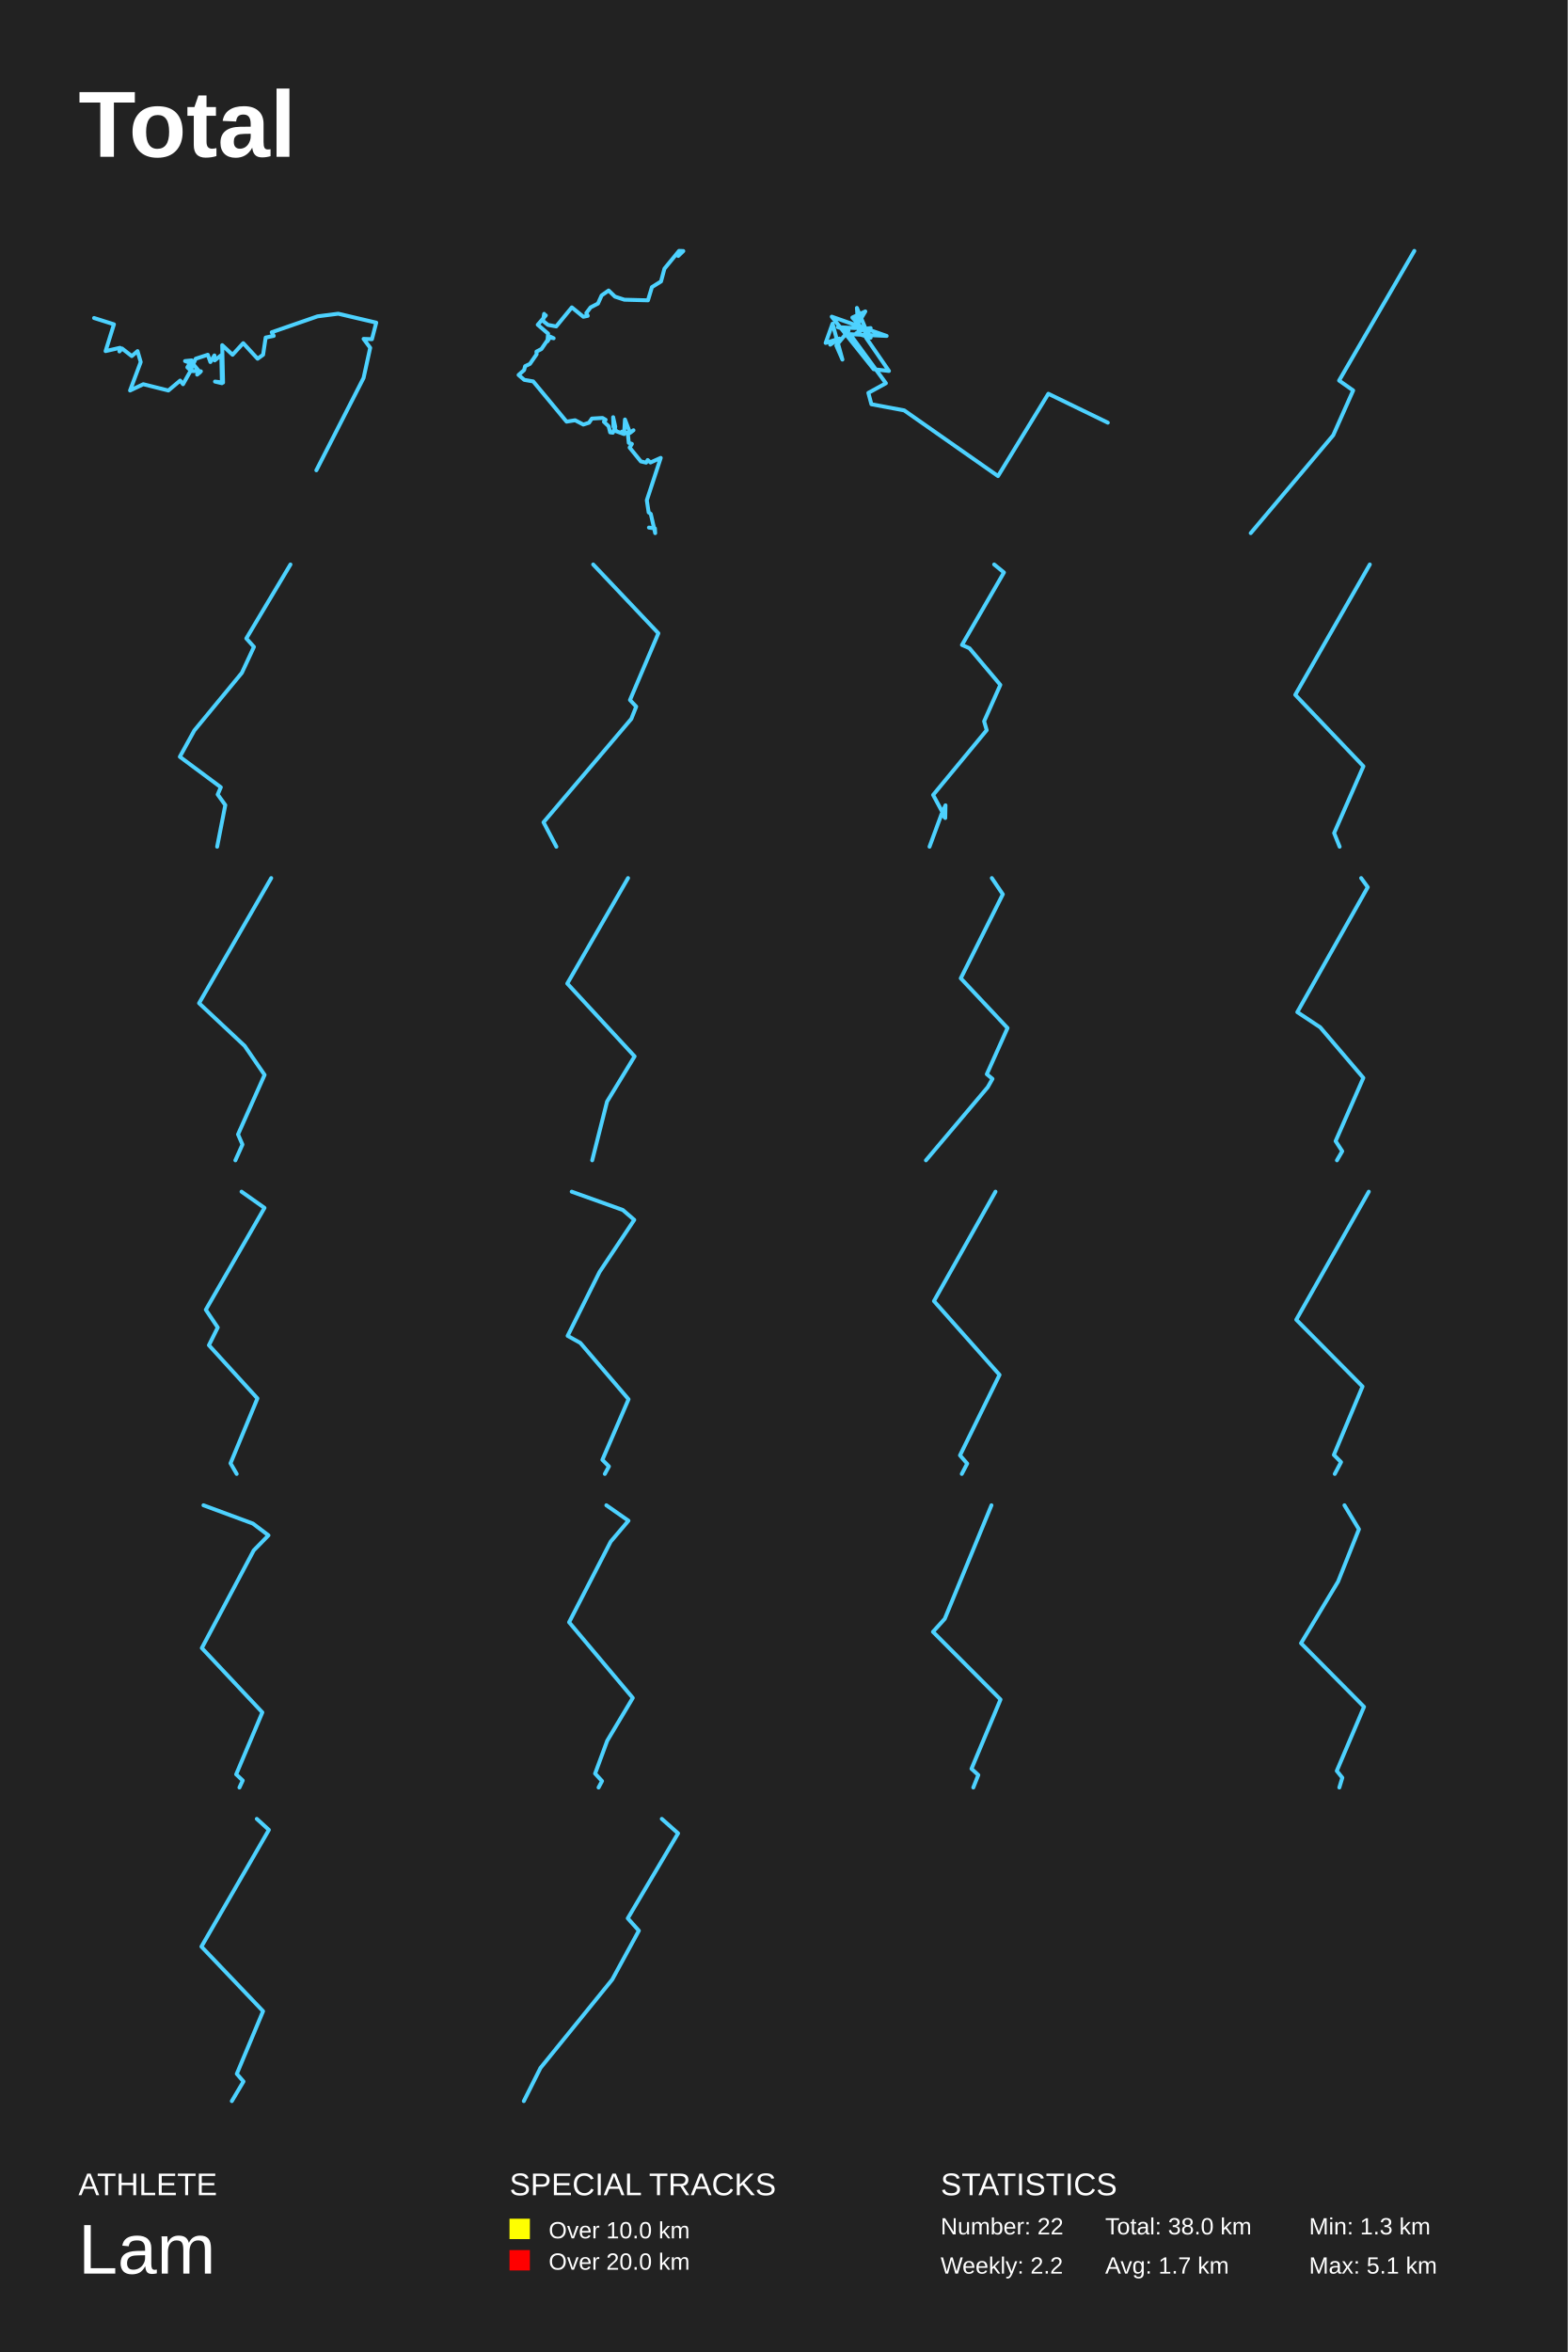
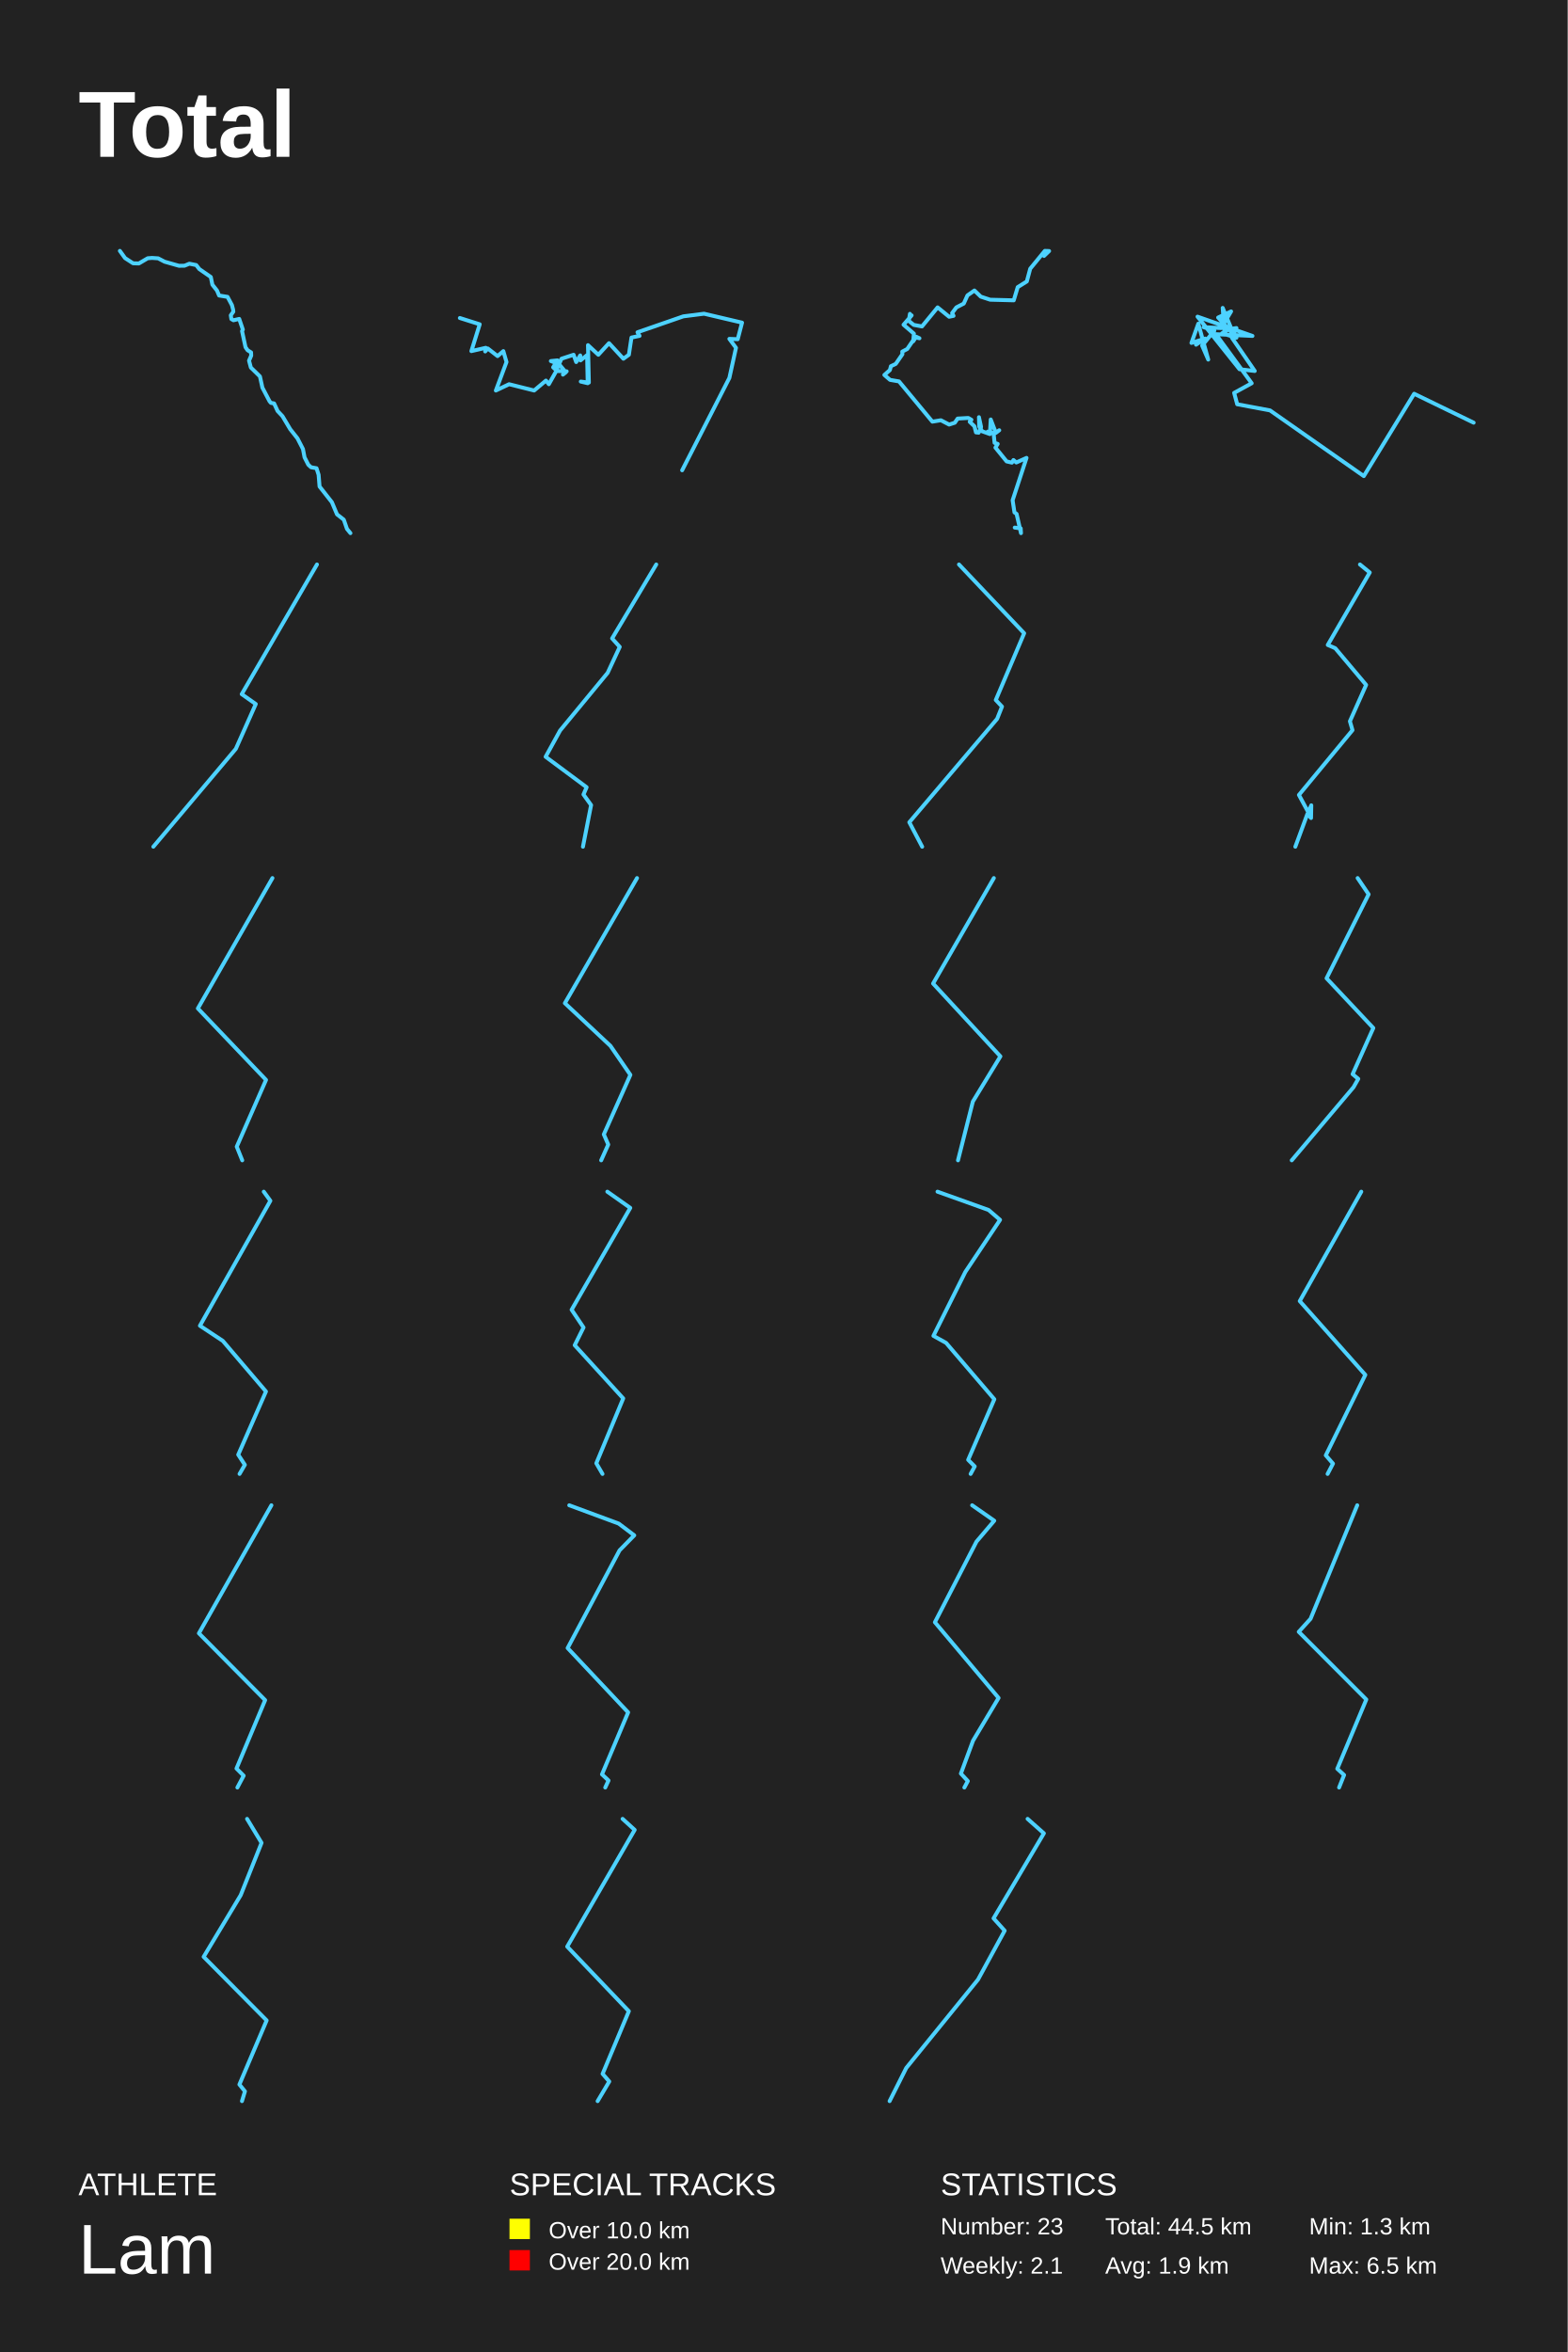
<svg xmlns="http://www.w3.org/2000/svg" baseProfile="full" height="300mm" version="1.1" viewBox="0,0,200,300" width="200mm">
  <defs />
  <rect fill="#222222" height="300" width="200" x="0" y="0" />
  <text fill="#FFFFFF" style="font-size:12px; font-family:Arial; font-weight:bold;" x="10" y="20">Total</text>
  <text fill="#FFFFFF" style="font-size:4px; font-family:Arial" x="10" y="280">ATHLETE</text>
  <text fill="#FFFFFF" style="font-size:9px; font-family:Arial" x="10" y="290">Lam</text>
  <text fill="#FFFFFF" style="font-size:4px; font-family:Arial" x="65" y="280">SPECIAL TRACKS</text>
  <rect fill="yellow" height="2.6" width="2.6" x="65" y="283" />
  <text fill="#FFFFFF" style="font-size:3px; font-family:Arial" x="70" y="285.5">Over 10.0 km</text>
  <rect fill="red" height="2.6" width="2.6" x="65" y="287" />
  <text fill="#FFFFFF" style="font-size:3px; font-family:Arial" x="70" y="289.5">Over 20.0 km</text>
  <text fill="#FFFFFF" style="font-size:4px; font-family:Arial" x="120" y="280">STATISTICS</text>
-   <text fill="#FFFFFF" style="font-size:3px; font-family:Arial" x="120" y="285">Number: 22</text>
-   <text fill="#FFFFFF" style="font-size:3px; font-family:Arial" x="120" y="290">Weekly: 2.2</text>
-   <text fill="#FFFFFF" style="font-size:3px; font-family:Arial" x="141" y="285">Total: 38.0 km</text>
-   <text fill="#FFFFFF" style="font-size:3px; font-family:Arial" x="141" y="290">Avg: 1.7 km</text>
+   <text fill="#FFFFFF" style="font-size:3px; font-family:Arial" x="120" y="285">Number: 23</text>
+   <text fill="#FFFFFF" style="font-size:3px; font-family:Arial" x="120" y="290">Weekly: 2.1</text>
+   <text fill="#FFFFFF" style="font-size:3px; font-family:Arial" x="141" y="285">Total: 44.5 km</text>
+   <text fill="#FFFFFF" style="font-size:3px; font-family:Arial" x="141" y="290">Avg: 1.9 km</text>
  <text fill="#FFFFFF" style="font-size:3px; font-family:Arial" x="167" y="285">Min: 1.3 km</text>
-   <text fill="#FFFFFF" style="font-size:3px; font-family:Arial" x="167" y="290">Max: 5.1 km</text>
-   <polyline fill="none" points="12.0,40.563 14.535,41.365 13.469,44.785 15.306,44.363 15.233,44.828 15.563,44.447 16.812,45.419 17.547,44.785 17.951,46.179 16.592,49.81 18.282,49.008 21.478,49.81 22.984,48.543 23.351,49.008 24.306,47.319 25.629,47.361 25.151,47.783 25.518,47.488 24.637,46.432 23.608,46.052 24.453,45.968 23.902,46.854 24.306,47.234 24.967,45.756 26.51,45.25 26.841,46.179 27.355,45.334 27.392,45.968 28.237,45.292 28.31,48.881 27.429,48.67 28.457,48.797 28.347,44.025 29.669,45.25 31.029,43.772 32.865,45.756 33.563,45.25 33.894,43.054 34.922,42.843 34.665,42.378 40.506,40.352 43.151,40.014 48.0,41.154 47.449,43.265 46.384,43.223 47.229,44.363 46.384,48.206 40.359,59.986" stroke="#4DD2FF" stroke-linecap="round" stroke-linejoin="round" stroke-width="0.5" />
-   <polyline fill="none" points="86.668,32.274 86.523,32.646 87.175,32.02 86.632,32.0 84.766,34.272 84.331,35.898 83.171,36.623 82.664,38.307 79.656,38.229 78.46,37.837 77.645,37.054 76.757,37.68 76.286,38.719 75.344,39.208 74.8,39.933 74.982,40.286 74.42,40.403 72.952,39.208 70.959,41.637 69.909,41.441 69.274,40.932 69.419,40.031 69.401,40.266 69.637,40.227 68.604,41.422 69.927,42.558 69.836,43.537 70.217,42.949 70.633,43.145 70.09,43.028 69.075,44.516 68.441,44.849 68.459,45.182 67.608,46.416 66.991,46.71 66.865,47.2 66.158,47.826 66.883,48.453 68.024,48.649 72.282,53.781 73.369,53.604 74.42,54.153 75.145,53.918 75.507,53.389 76.866,53.311 77.265,53.546 77.047,53.8 77.645,54.368 77.844,55.152 78.189,55.191 78.497,54.466 78.225,53.213 78.261,54.408 78.642,55.015 79.62,55.367 79.729,53.507 80.381,55.211 80.816,54.878 80.182,55.328 79.348,55.054 80.091,55.25 80.218,56.484 80.616,56.621 80.327,57.091 81.758,58.854 82.428,59.01 82.628,58.677 82.99,58.991 84.294,58.403 82.519,63.809 82.754,65.356 83.026,65.552 83.588,68.0 83.552,67.393 82.791,67.295" stroke="#4DD2FF" stroke-linecap="round" stroke-linejoin="round" stroke-width="0.5" />
-   <polyline fill="none" points="105.917,43.967 107.085,43.184 105.333,43.743 106.209,41.285 107.474,45.866 106.695,44.078 108.252,42.179 106.89,41.732 109.128,41.844 110.393,39.721 108.739,40.503 111.074,43.073 109.225,42.514 110.393,41.844 109.323,39.274 109.517,42.067 111.074,41.844 110.49,43.073 113.409,47.318 111.463,47.095 106.112,40.391 113.117,42.849 108.447,42.626 113.02,48.883 110.782,50.112 111.171,51.564 115.355,52.346 127.323,60.726 133.744,50.224 141.333,53.911" stroke="#4DD2FF" stroke-linecap="round" stroke-linejoin="round" stroke-width="0.5" />
-   <polyline fill="none" points="180.437,32.0 170.838,48.539 172.631,49.801 170.087,55.513 159.563,68.0" stroke="#4DD2FF" stroke-linecap="round" stroke-linejoin="round" stroke-width="0.5" />
-   <polyline fill="none" points="37.056,72.0 31.425,81.433 32.397,82.512 30.855,85.823 24.788,93.177 22.944,96.527 28.173,100.415 27.771,101.339 28.743,102.687 27.704,108.0" stroke="#4DD2FF" stroke-linecap="round" stroke-linejoin="round" stroke-width="0.5" />
-   <polyline fill="none" points="75.677,72.0 83.992,80.773 80.372,89.285 81.164,90.13 80.542,91.69 69.341,104.881 70.981,108.0" stroke="#4DD2FF" stroke-linecap="round" stroke-linejoin="round" stroke-width="0.5" />
-   <polyline fill="none" points="126.832,72.0 128.08,73.019 122.726,82.264 123.678,82.68 127.62,87.359 125.551,92 125.879,93.132 119.046,101.396 120.229,103.585 120.623,102.717 120.59,104.34 120.13,103.811 118.586,108.0" stroke="#4DD2FF" stroke-linecap="round" stroke-linejoin="round" stroke-width="0.5" />
-   <polyline fill="none" points="174.756,72.0 165.244,88.626 173.939,97.743 170.204,106.257 170.905,108.0" stroke="#4DD2FF" stroke-linecap="round" stroke-linejoin="round" stroke-width="0.5" />
-   <polyline fill="none" points="34.602,112.0 25.398,127.957 31.214,133.406 33.755,137.103 30.367,144.692 30.932,145.989 30.028,148.0" stroke="#4DD2FF" stroke-linecap="round" stroke-linejoin="round" stroke-width="0.5" />
-   <polyline fill="none" points="80.124,112.0 72.373,125.452 80.96,134.74 77.447,140.506 75.551,148.0" stroke="#4DD2FF" stroke-linecap="round" stroke-linejoin="round" stroke-width="0.5" />
-   <polyline fill="none" points="126.535,112.0 127.936,114.069 122.573,124.782 128.537,131.127 125.895,137.012 126.615,137.609 126.015,138.667 118.13,148.0" stroke="#4DD2FF" stroke-linecap="round" stroke-linejoin="round" stroke-width="0.5" />
-   <polyline fill="none" points="173.651,112.0 174.493,113.161 165.507,129.097 168.427,131.033 173.931,137.484 170.393,145.548 171.236,146.839 170.562,148.0" stroke="#4DD2FF" stroke-linecap="round" stroke-linejoin="round" stroke-width="0.5" />
-   <polyline fill="none" points="30.816,152.0 33.742,154.068 26.258,167.059 27.778,169.322 26.652,171.584 32.841,178.37 29.409,186.643 30.197,188.0" stroke="#4DD2FF" stroke-linecap="round" stroke-linejoin="round" stroke-width="0.5" />
-   <polyline fill="none" points="72.938,152.0 79.456,154.336 80.916,155.594 76.484,162.243 72.417,170.39 74.033,171.288 80.186,178.476 76.849,186.203 77.683,187.042 77.162,188.0" stroke="#4DD2FF" stroke-linecap="round" stroke-linejoin="round" stroke-width="0.5" />
-   <polyline fill="none" points="127,152.0 119.151,165.953 127.516,175.364 122.474,185.631 123.391,186.684 122.703,188.0" stroke="#4DD2FF" stroke-linecap="round" stroke-linejoin="round" stroke-width="0.5" />
-   <polyline fill="none" points="174.624,152.0 165.376,168.328 173.825,176.853 170.171,185.574 171.085,186.492 170.285,188.0" stroke="#4DD2FF" stroke-linecap="round" stroke-linejoin="round" stroke-width="0.5" />
-   <polyline fill="none" points="25.959,192.0 32.268,194.336 34.25,195.834 32.373,197.751 25.75,210.21 33.468,218.416 30.13,226.323 30.965,227.102 30.548,228.0" stroke="#4DD2FF" stroke-linecap="round" stroke-linejoin="round" stroke-width="0.5" />
-   <polyline fill="none" points="77.358,192.0 80.176,193.968 77.91,196.635 72.604,206.921 80.729,216.572 77.468,222.032 75.921,226.222 76.805,227.175 76.363,228.0" stroke="#4DD2FF" stroke-linecap="round" stroke-linejoin="round" stroke-width="0.5" />
-   <polyline fill="none" points="126.485,192.0 120.529,206.48 119.026,208.14 127.641,216.775 123.94,225.609 124.808,226.406 124.172,228.0" stroke="#4DD2FF" stroke-linecap="round" stroke-linejoin="round" stroke-width="0.5" />
-   <polyline fill="none" points="171.521,192.0 173.367,195.057 170.706,201.733 165.981,209.595 174.019,217.706 170.543,225.879 171.249,226.752 170.869,228.0" stroke="#4DD2FF" stroke-linecap="round" stroke-linejoin="round" stroke-width="0.5" />
-   <polyline fill="none" points="32.762,232.0 34.302,233.403 25.698,248.292 33.559,256.529 30.212,264.522 31.062,265.498 29.575,268.0" stroke="#4DD2FF" stroke-linecap="round" stroke-linejoin="round" stroke-width="0.5" />
-   <polyline fill="none" points="84.431,232.0 86.507,233.843 80.088,244.687 81.504,246.259 78.106,252.494 68.95,263.771 66.826,268.0" stroke="#4DD2FF" stroke-linecap="round" stroke-linejoin="round" stroke-width="0.5" />
+   <text fill="#FFFFFF" style="font-size:3px; font-family:Arial" x="167" y="290">Max: 6.5 km</text>
+   <polyline fill="none" points="15.293,32.0 15.956,32.92 16.978,33.584 17.714,33.605 18.846,32.94 19.399,32.899 20.172,32.95 21.001,33.38 22.833,33.901 23.542,33.891 24.159,33.635 25.033,33.809 25.429,34.32 26.893,35.332 27.095,36.313 27.685,37.059 27.952,37.692 29.029,37.866 29.59,38.919 29.738,39.491 29.765,39.757 29.443,40.217 29.517,40.697 29.784,40.85 30.52,40.677 30.98,42.036 30.879,42.23 31.321,44.284 31.588,44.672 32.03,44.948 32.048,45.357 31.772,46.001 32.002,46.88 33.162,48.014 33.475,49.444 34.387,51.182 34.562,51.386 34.967,51.457 35.418,52.428 36.035,53.082 37.029,54.748 37.95,55.913 38.649,57.272 38.852,58.334 39.331,59.274 39.681,59.601 40.38,59.724 40.647,60.562 40.767,62.054 42.341,64.056 42.995,65.609 43.86,66.284 44.265,67.458 44.707,68.0" stroke="#4DD2FF" stroke-linecap="round" stroke-linejoin="round" stroke-width="0.5" />
+   <polyline fill="none" points="58.667,40.563 61.201,41.365 60.136,44.785 61.973,44.363 61.899,44.828 62.23,44.447 63.479,45.419 64.214,44.785 64.618,46.179 63.259,49.81 64.948,49.008 68.144,49.81 69.65,48.543 70.018,49.008 70.973,47.319 72.295,47.361 71.818,47.783 72.185,47.488 71.303,46.432 70.275,46.052 71.12,45.968 70.569,46.854 70.973,47.234 71.634,45.756 73.177,45.25 73.507,46.179 74.022,45.334 74.059,45.968 74.903,45.292 74.977,48.881 74.095,48.67 75.124,48.797 75.014,44.025 76.336,45.25 77.695,43.772 79.532,45.756 80.23,45.25 80.561,43.054 81.589,42.843 81.332,42.378 87.173,40.352 89.818,40.014 94.667,41.154 94.116,43.265 93.05,43.223 93.895,44.363 93.05,48.206 87.026,59.986" stroke="#4DD2FF" stroke-linecap="round" stroke-linejoin="round" stroke-width="0.5" />
+   <polyline fill="none" points="133.335,32.274 133.19,32.646 133.842,32.02 133.298,32.0 131.432,34.272 130.997,35.898 129.838,36.623 129.33,38.307 126.323,38.229 125.127,37.837 124.312,37.054 123.424,37.68 122.953,38.719 122.011,39.208 121.467,39.933 121.648,40.286 121.087,40.403 119.619,39.208 117.626,41.637 116.575,41.441 115.941,40.932 116.086,40.031 116.068,40.266 116.303,40.227 115.271,41.422 116.593,42.558 116.503,43.537 116.883,42.949 117.3,43.145 116.756,43.028 115.742,44.516 115.108,44.849 115.126,45.182 114.274,46.416 113.658,46.71 113.531,47.2 112.825,47.826 113.549,48.453 114.691,48.649 118.949,53.781 120.036,53.604 121.087,54.153 121.811,53.918 122.174,53.389 123.533,53.311 123.931,53.546 123.714,53.8 124.312,54.368 124.511,55.152 124.855,55.191 125.163,54.466 124.892,53.213 124.928,54.408 125.308,55.015 126.287,55.367 126.395,53.507 127.048,55.211 127.482,54.878 126.848,55.328 126.015,55.054 126.758,55.25 126.885,56.484 127.283,56.621 126.993,57.091 128.425,58.854 129.095,59.01 129.294,58.677 129.657,58.991 130.961,58.403 129.186,63.809 129.421,65.356 129.693,65.552 130.255,68.0 130.218,67.393 129.457,67.295" stroke="#4DD2FF" stroke-linecap="round" stroke-linejoin="round" stroke-width="0.5" />
+   <polyline fill="none" points="152.584,43.967 153.751,43.184 152.0,43.743 152.876,41.285 154.141,45.866 153.362,44.078 154.919,42.179 153.557,41.732 155.795,41.844 157.059,39.721 155.405,40.503 157.741,43.073 155.892,42.514 157.059,41.844 155.989,39.274 156.184,42.067 157.741,41.844 157.157,43.073 160.076,47.318 158.13,47.095 152.778,40.391 159.784,42.849 155.114,42.626 159.686,48.883 157.449,50.112 157.838,51.564 162.022,52.346 173.989,60.726 180.411,50.224 188.0,53.911" stroke="#4DD2FF" stroke-linecap="round" stroke-linejoin="round" stroke-width="0.5" />
+   <polyline fill="none" points="40.437,72.0 30.838,88.539 32.631,89.801 30.087,95.513 19.563,108.0" stroke="#4DD2FF" stroke-linecap="round" stroke-linejoin="round" stroke-width="0.5" />
+   <polyline fill="none" points="83.722,72.0 78.091,81.433 79.063,82.512 77.521,85.823 71.455,93.177 69.611,96.527 74.84,100.415 74.438,101.339 75.41,102.687 74.371,108.0" stroke="#4DD2FF" stroke-linecap="round" stroke-linejoin="round" stroke-width="0.5" />
+   <polyline fill="none" points="122.343,72.0 130.659,80.773 127.039,89.285 127.831,90.13 127.208,91.69 116.008,104.881 117.648,108.0" stroke="#4DD2FF" stroke-linecap="round" stroke-linejoin="round" stroke-width="0.5" />
+   <polyline fill="none" points="173.499,72.0 174.747,73.019 169.392,82.264 170.345,82.68 174.287,87.359 172.217,92 172.546,93.132 165.713,101.396 166.896,103.585 167.29,102.717 167.257,104.34 166.797,103.811 165.253,108.0" stroke="#4DD2FF" stroke-linecap="round" stroke-linejoin="round" stroke-width="0.5" />
+   <polyline fill="none" points="34.756,112.0 25.244,128.626 33.939,137.743 30.204,146.257 30.905,148.0" stroke="#4DD2FF" stroke-linecap="round" stroke-linejoin="round" stroke-width="0.5" />
+   <polyline fill="none" points="81.269,112.0 72.065,127.957 77.881,133.406 80.422,137.103 77.034,144.692 77.598,145.989 76.695,148.0" stroke="#4DD2FF" stroke-linecap="round" stroke-linejoin="round" stroke-width="0.5" />
+   <polyline fill="none" points="126.791,112.0 119.04,125.452 127.627,134.74 124.114,140.506 122.218,148.0" stroke="#4DD2FF" stroke-linecap="round" stroke-linejoin="round" stroke-width="0.5" />
+   <polyline fill="none" points="173.202,112.0 174.603,114.069 169.24,124.782 175.203,131.127 172.562,137.012 173.282,137.609 172.682,138.667 164.797,148.0" stroke="#4DD2FF" stroke-linecap="round" stroke-linejoin="round" stroke-width="0.5" />
+   <polyline fill="none" points="33.651,152.0 34.493,153.161 25.507,169.097 28.427,171.033 33.931,177.484 30.393,185.548 31.236,186.839 30.562,188.0" stroke="#4DD2FF" stroke-linecap="round" stroke-linejoin="round" stroke-width="0.5" />
+   <polyline fill="none" points="77.482,152.0 80.408,154.068 72.925,167.059 74.444,169.322 73.319,171.584 79.508,178.37 76.076,186.643 76.864,188.0" stroke="#4DD2FF" stroke-linecap="round" stroke-linejoin="round" stroke-width="0.5" />
+   <polyline fill="none" points="119.605,152.0 126.123,154.336 127.583,155.594 123.151,162.243 119.084,170.39 120.7,171.288 126.853,178.476 123.516,186.203 124.35,187.042 123.829,188.0" stroke="#4DD2FF" stroke-linecap="round" stroke-linejoin="round" stroke-width="0.5" />
+   <polyline fill="none" points="173.667,152.0 165.818,165.953 174.182,175.364 169.141,185.631 170.057,186.684 169.37,188.0" stroke="#4DD2FF" stroke-linecap="round" stroke-linejoin="round" stroke-width="0.5" />
+   <polyline fill="none" points="34.624,192.0 25.376,208.328 33.825,216.853 30.171,225.574 31.085,226.492 30.285,228.0" stroke="#4DD2FF" stroke-linecap="round" stroke-linejoin="round" stroke-width="0.5" />
+   <polyline fill="none" points="72.625,192.0 78.935,194.336 80.916,195.834 79.039,197.751 72.417,210.21 80.134,218.416 76.797,226.323 77.631,227.102 77.214,228.0" stroke="#4DD2FF" stroke-linecap="round" stroke-linejoin="round" stroke-width="0.5" />
+   <polyline fill="none" points="124.024,192.0 126.843,193.968 124.577,196.635 119.271,206.921 127.396,216.572 124.135,222.032 122.587,226.222 123.472,227.175 123.029,228.0" stroke="#4DD2FF" stroke-linecap="round" stroke-linejoin="round" stroke-width="0.5" />
+   <polyline fill="none" points="173.151,192.0 167.196,206.48 165.692,208.14 174.308,216.775 170.607,225.609 171.474,226.406 170.838,228.0" stroke="#4DD2FF" stroke-linecap="round" stroke-linejoin="round" stroke-width="0.5" />
+   <polyline fill="none" points="31.521,232.0 33.367,235.057 30.706,241.733 25.981,249.595 34.019,257.706 30.543,265.879 31.249,266.752 30.869,268.0" stroke="#4DD2FF" stroke-linecap="round" stroke-linejoin="round" stroke-width="0.5" />
+   <polyline fill="none" points="79.429,232.0 80.969,233.403 72.364,248.292 80.226,256.529 76.879,264.522 77.729,265.498 76.242,268.0" stroke="#4DD2FF" stroke-linecap="round" stroke-linejoin="round" stroke-width="0.5" />
+   <polyline fill="none" points="131.097,232.0 133.174,233.843 126.755,244.687 128.171,246.259 124.773,252.494 115.617,263.771 113.493,268.0" stroke="#4DD2FF" stroke-linecap="round" stroke-linejoin="round" stroke-width="0.5" />
</svg>
